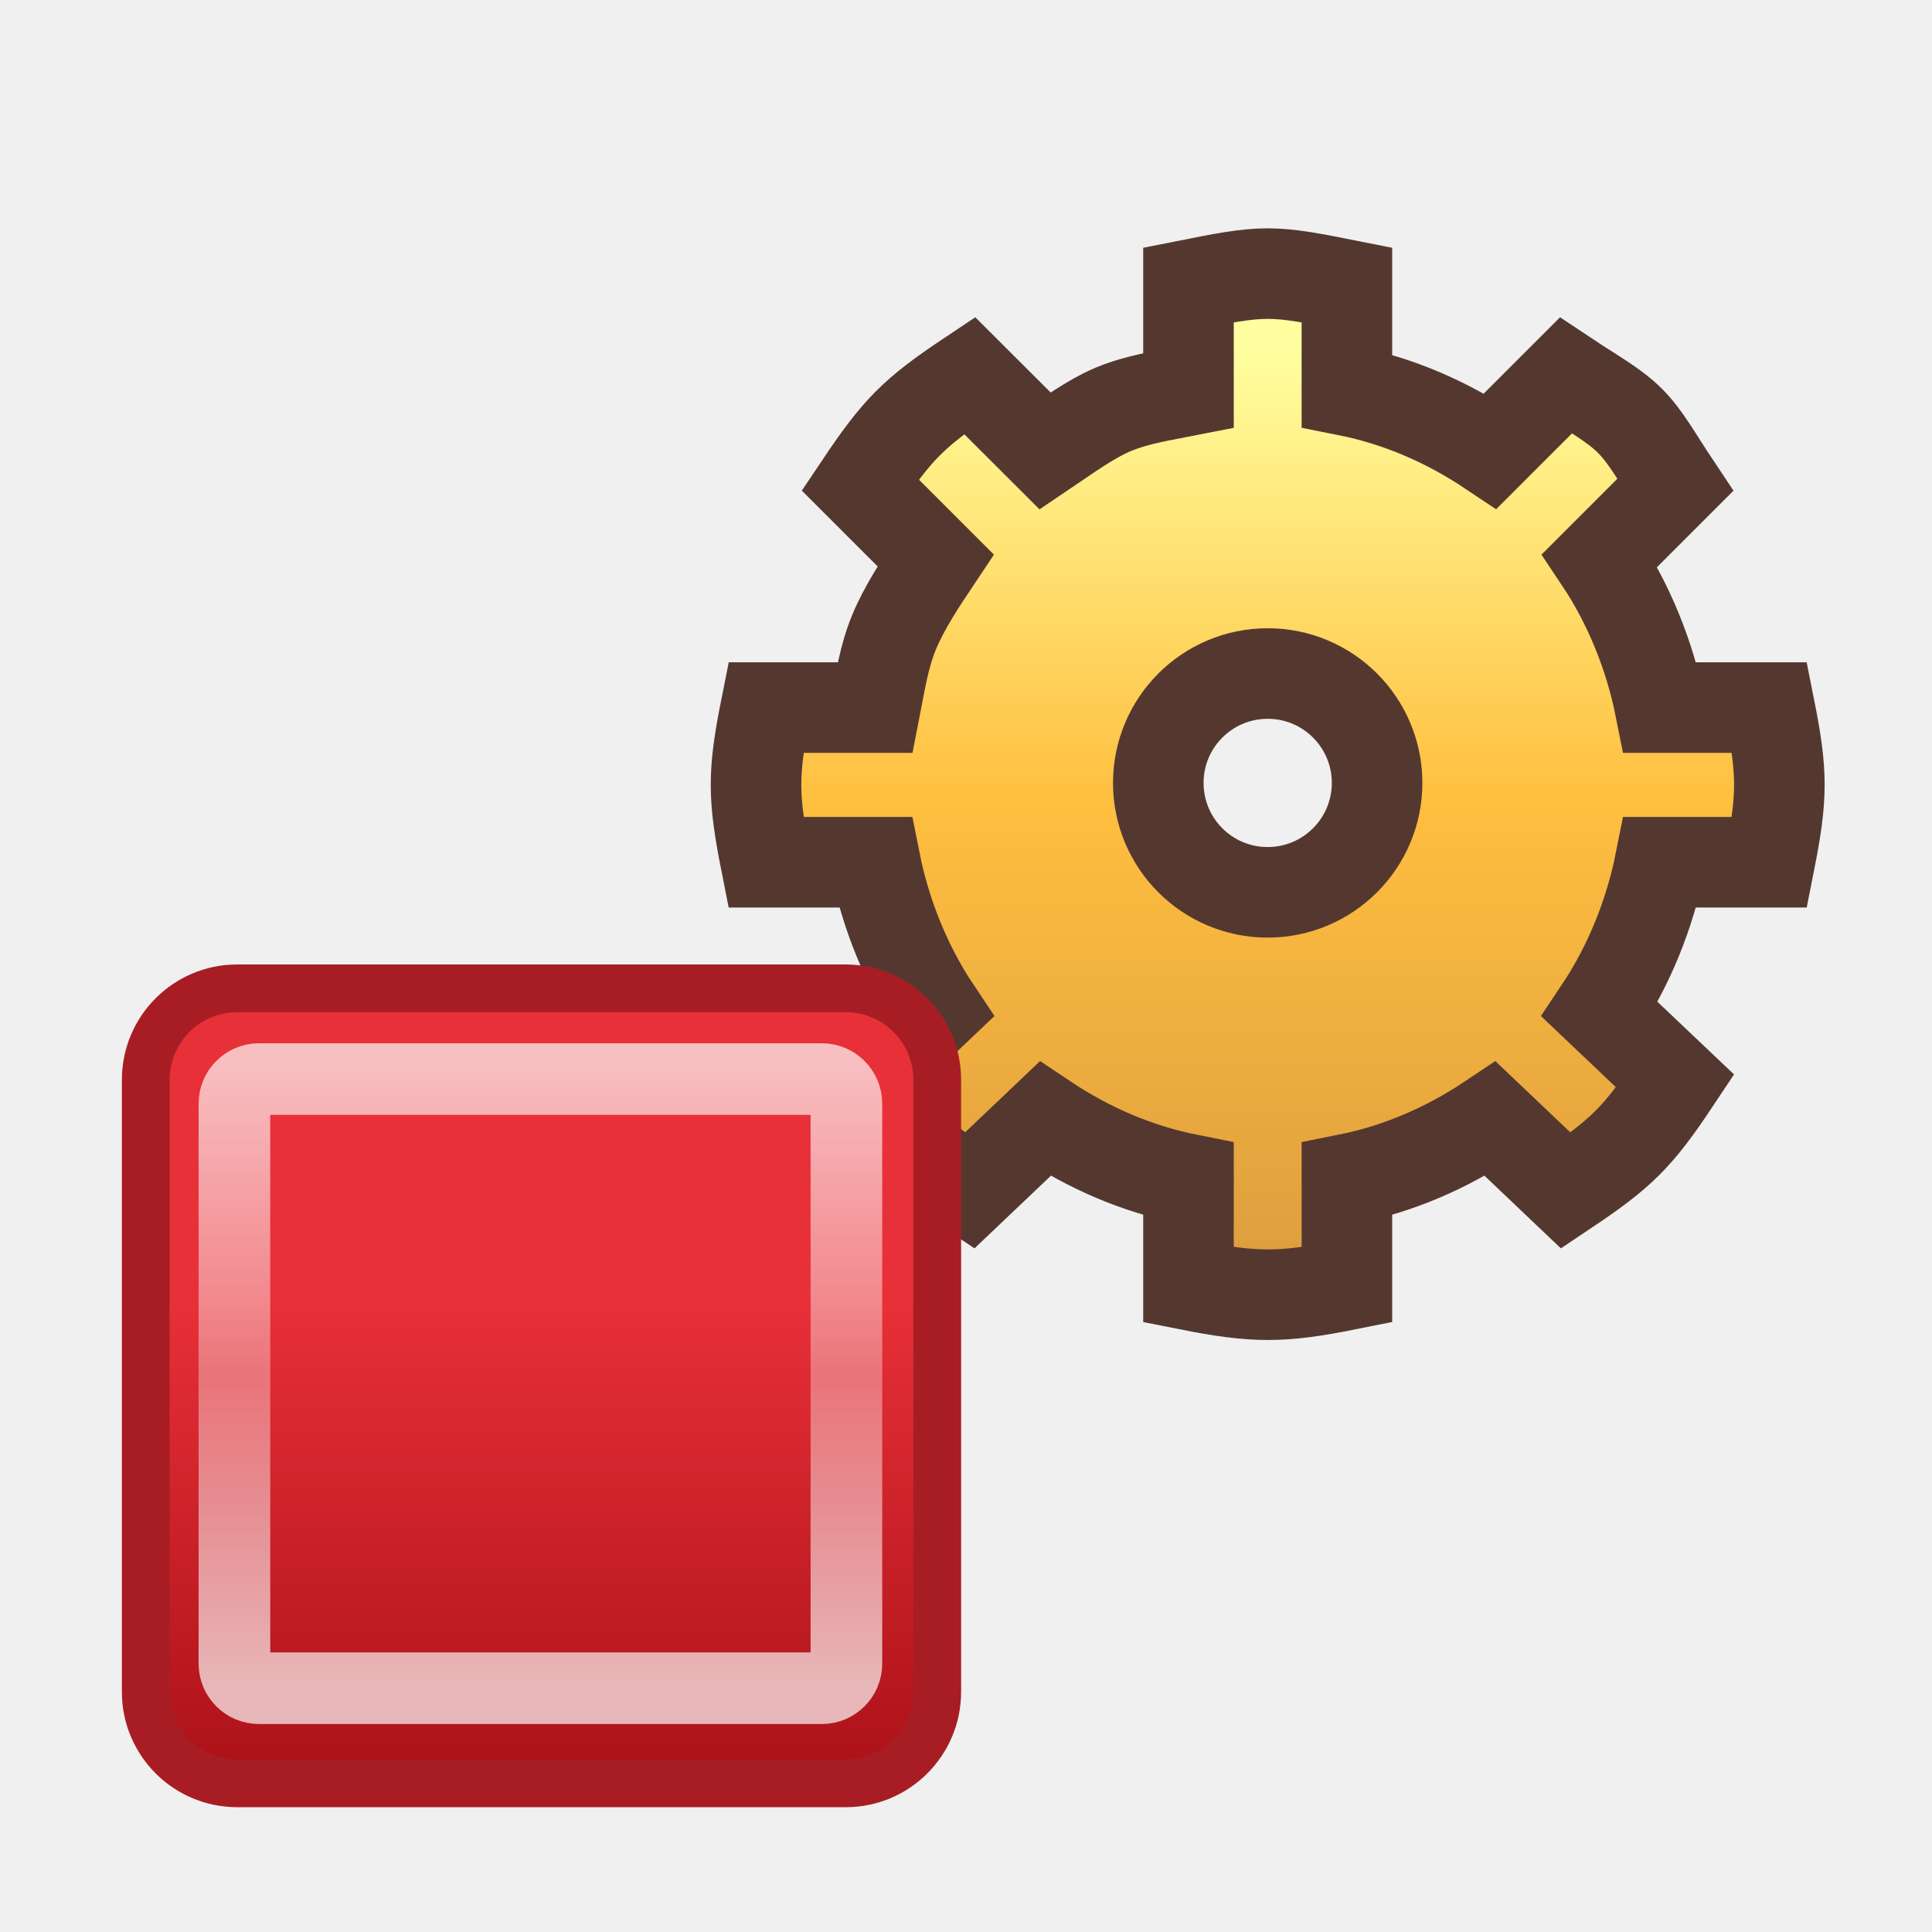
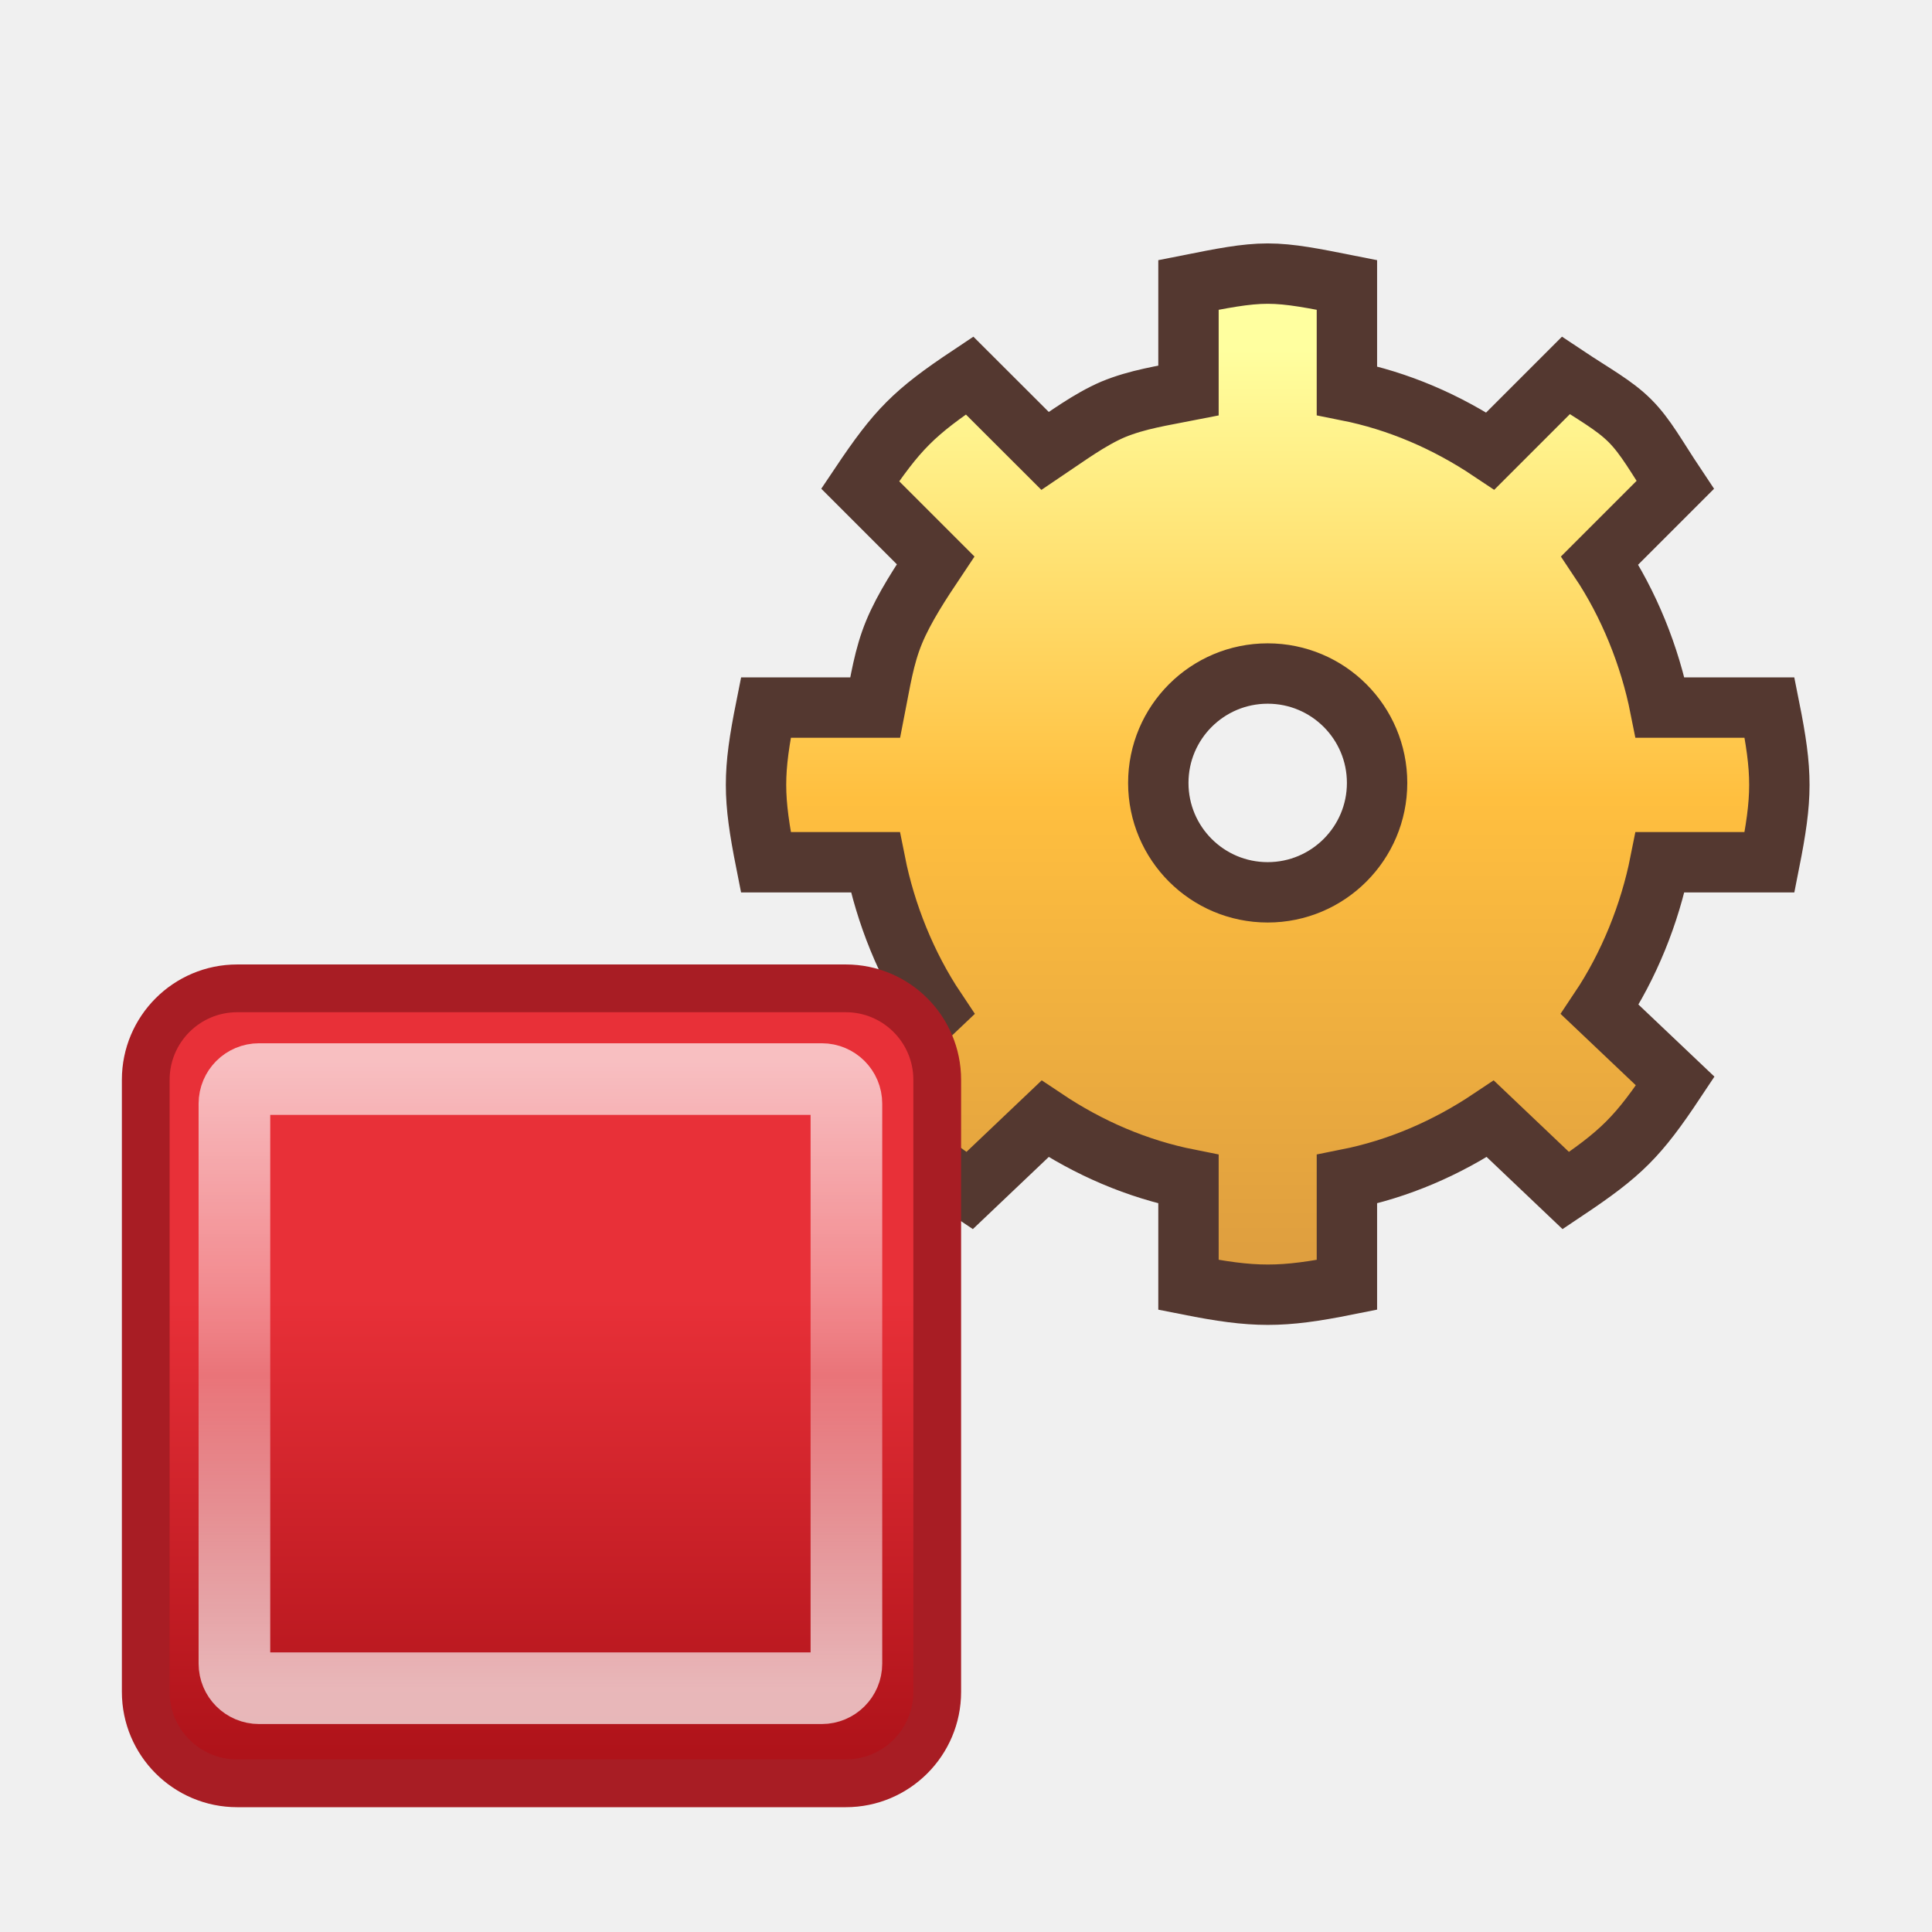
<svg xmlns="http://www.w3.org/2000/svg" xmlns:xlink="http://www.w3.org/1999/xlink" width="16" height="16" id="svg2" version="1.1">
  <defs id="defs4">
    <linearGradient gradientUnits="userSpaceOnUse" y2="1048.31" x2="7.501" y1="1040.394" x1="7.501" id="linearGradient4735" xlink:href="#linearGradient4729" />
    <linearGradient gradientUnits="userSpaceOnUse" y2="1049.088" x2="8.22" y1="1043.381" x1="8.22" id="linearGradient6648" xlink:href="#linearGradient6642" />
    <linearGradient id="linearGradient6642">
      <stop id="stop6644" offset="0" style="stop-color:#e83038;stop-opacity:1;" />
      <stop id="stop6646" offset="1" style="stop-color:#af131a;stop-opacity:1;" />
    </linearGradient>
    <linearGradient id="linearGradient4729">
      <stop id="stop4731" offset="0" style="stop-color:#ffffff;stop-opacity:1;" />
      <stop style="stop-color:#ffffff;stop-opacity:0.496;" offset="0.5" id="stop4737" />
      <stop id="stop4733" offset="1" style="stop-color:#ffffff;stop-opacity:1" />
    </linearGradient>
    <linearGradient gradientTransform="translate(-21,1035.879)" gradientUnits="userSpaceOnUse" y2="3.579" x2="35.169" y1="11.447" x1="35.169" id="linearGradient5297-3" xlink:href="#linearGradient5291-52" />
    <linearGradient gradientTransform="translate(-21,1035.879)" gradientUnits="userSpaceOnUse" y2="3.946" x2="31.544" y1="11.384" x1="31.544" id="linearGradient5287-2" xlink:href="#linearGradient5281-6" />
    <linearGradient id="linearGradient5281-6">
      <stop id="stop5283-8" offset="0" style="stop-color:#df9f3f;stop-opacity:1" />
      <stop style="stop-color:#ffbf3f;stop-opacity:1" offset="0.5" id="stop5289-8" />
      <stop id="stop5285-2" offset="1" style="stop-color:#ffff9f;stop-opacity:1" />
    </linearGradient>
    <linearGradient id="linearGradient5291-52">
      <stop id="stop5293-3" offset="0" style="stop-color:#543830;stop-opacity:1" />
      <stop id="stop5295-1" offset="1" style="stop-color:#543830;stop-opacity:1" />
    </linearGradient>
    <mask maskUnits="userSpaceOnUse" id="mask24783">
      <g style="fill:#ffffff;stroke:#ffffff;display:inline" id="g24785" transform="matrix(1.517091,0,0,1.517091,1.116561,-546.034)">
        <path id="path24787" d="m 10.469,1039.191 c -0.187,0 -0.384,0.04 -0.656,0.094 l 0,0.875 c -0.213,0.042 -0.422,0.072 -0.625,0.156 -0.194,0.083 -0.388,0.227 -0.562,0.344 L 8,1040.035 c -0.462,0.308 -0.597,0.445 -0.906,0.906 l 0.625,0.625 c -0.121,0.181 -0.26,0.391 -0.344,0.594 -0.084,0.203 -0.114,0.411 -0.156,0.625 l -0.906,0 c -0.109,0.545 -0.108,0.736 0,1.281 l 0.906,0 c 0.085,0.427 0.258,0.857 0.5,1.219 l -0.625,0.593 c 0.309,0.462 0.444,0.598 0.906,0.907 l 0.625,-0.594 c 0.362,0.242 0.761,0.415 1.188,0.5 l 0,0.875 c 0.545,0.108 0.768,0.109 1.312,0 l 0,-0.875 c 0.427,-0.085 0.826,-0.258 1.188,-0.5 l 0.625,0.594 c 0.462,-0.309 0.598,-0.444 0.906,-0.907 l -0.625,-0.593 c 0.242,-0.362 0.415,-0.792 0.5,-1.219 l 0.906,0 c 0.108,-0.545 0.109,-0.736 0,-1.281 l -0.906,0 c -0.085,-0.427 -0.258,-0.857 -0.5,-1.219 l 0.625,-0.625 c -0.154,-0.231 -0.243,-0.399 -0.375,-0.531 -0.132,-0.132 -0.3,-0.221 -0.531,-0.375 l -0.625,0.625 c -0.362,-0.242 -0.761,-0.415 -1.188,-0.5 l 0,-0.875 c -0.272,-0.054 -0.469,-0.094 -0.656,-0.094 z m 0,3.312 c 0.501,0 0.906,0.406 0.906,0.906 0,0.5 -0.406,0.906 -0.906,0.906 -0.501,0 -0.906,-0.406 -0.906,-0.906 0,-0.501 0.406,-0.906 0.906,-0.906 z" style="fill:#ffffff;fill-opacity:1;stroke:#ffffff;stroke-width:0.5;stroke-miterlimit:4;stroke-opacity:1;stroke-dasharray:none;display:inline" />
      </g>
    </mask>
    <filter id="filter25567" x="-0.18" width="1.361" y="-0.18" height="1.359">
      <feGaussianBlur stdDeviation="0.747" id="feGaussianBlur25569" />
    </filter>
  </defs>
  <g id="layer1" style="display:inline" transform="translate(0,-1036.362)">
    <g style="display:inline" id="layer1-2" transform="translate(0.029507,-0.5630817)">
-       <path id="path4059-7-6-6-6" d="m 10.469,1039.191 c -0.187,0 -0.384,0.04 -0.656,0.094 l 0,0.875 c -0.213,0.042 -0.422,0.072 -0.625,0.156 -0.194,0.083 -0.388,0.227 -0.562,0.344 L 8,1040.035 c -0.462,0.308 -0.597,0.445 -0.906,0.906 l 0.625,0.625 c -0.121,0.181 -0.26,0.391 -0.344,0.594 -0.084,0.203 -0.114,0.411 -0.156,0.625 l -0.906,0 c -0.109,0.545 -0.108,0.736 0,1.281 l 0.906,0 c 0.085,0.427 0.258,0.857 0.5,1.219 l -0.625,0.593 c 0.309,0.462 0.444,0.598 0.906,0.907 l 0.625,-0.594 c 0.362,0.242 0.761,0.415 1.188,0.5 l 0,0.875 c 0.545,0.108 0.768,0.109 1.312,0 l 0,-0.875 c 0.427,-0.085 0.826,-0.258 1.188,-0.5 l 0.625,0.594 c 0.462,-0.309 0.598,-0.444 0.906,-0.907 l -0.625,-0.593 c 0.242,-0.362 0.415,-0.792 0.5,-1.219 l 0.906,0 c 0.108,-0.545 0.109,-0.736 0,-1.281 l -0.906,0 c -0.085,-0.427 -0.258,-0.857 -0.5,-1.219 l 0.625,-0.625 c -0.154,-0.231 -0.243,-0.399 -0.375,-0.531 -0.132,-0.132 -0.3,-0.221 -0.531,-0.375 l -0.625,0.625 c -0.362,-0.242 -0.761,-0.415 -1.188,-0.5 l 0,-0.875 c -0.272,-0.054 -0.469,-0.094 -0.656,-0.094 z m 0,3.312 c 0.501,0 0.906,0.406 0.906,0.906 0,0.5 -0.406,0.906 -0.906,0.906 -0.501,0 -0.906,-0.406 -0.906,-0.906 0,-0.501 0.406,-0.906 0.906,-0.906 z" style="fill:url(#linearGradient5287-2);fill-opacity:1;stroke:url(#linearGradient5297-3);stroke-width:0.75;stroke-miterlimit:4;stroke-opacity:1;stroke-dasharray:none;display:inline" />
+       <path id="path4059-7-6-6-6" d="m 10.469,1039.191 c -0.187,0 -0.384,0.04 -0.656,0.094 l 0,0.875 c -0.213,0.042 -0.422,0.072 -0.625,0.156 -0.194,0.083 -0.388,0.227 -0.562,0.344 L 8,1040.035 c -0.462,0.308 -0.597,0.445 -0.906,0.906 l 0.625,0.625 c -0.121,0.181 -0.26,0.391 -0.344,0.594 -0.084,0.203 -0.114,0.411 -0.156,0.625 l -0.906,0 c -0.109,0.545 -0.108,0.736 0,1.281 l 0.906,0 c 0.085,0.427 0.258,0.857 0.5,1.219 l -0.625,0.593 c 0.309,0.462 0.444,0.598 0.906,0.907 l 0.625,-0.594 c 0.362,0.242 0.761,0.415 1.188,0.5 l 0,0.875 c 0.545,0.108 0.768,0.109 1.312,0 l 0,-0.875 c 0.427,-0.085 0.826,-0.258 1.188,-0.5 l 0.625,0.594 c 0.462,-0.309 0.598,-0.444 0.906,-0.907 l -0.625,-0.593 c 0.242,-0.362 0.415,-0.792 0.5,-1.219 l 0.906,0 c 0.108,-0.545 0.109,-0.736 0,-1.281 l -0.906,0 c -0.085,-0.427 -0.258,-0.857 -0.5,-1.219 l 0.625,-0.625 c -0.154,-0.231 -0.243,-0.399 -0.375,-0.531 -0.132,-0.132 -0.3,-0.221 -0.531,-0.375 l -0.625,0.625 c -0.362,-0.242 -0.761,-0.415 -1.188,-0.5 l 0,-0.875 c -0.272,-0.054 -0.469,-0.094 -0.656,-0.094 z m 0,3.312 c 0.501,0 0.906,0.406 0.906,0.906 0,0.5 -0.406,0.906 -0.906,0.906 -0.501,0 -0.906,-0.406 -0.906,-0.906 0,-0.501 0.406,-0.906 0.906,-0.906 z" style="fill:url(#linearGradient5287-2);fill-opacity:1;stroke:url(#linearGradient5297-3);stroke-width:0.5;stroke-miterlimit:4;stroke-opacity:1;stroke-dasharray:none;display:inline" />
    </g>
    <g style="display:inline;fill:#ffffff;stroke:#ffffff" id="layer1-3-3" transform="matrix(0.6591563,0,0,0.6591563,-0.7064809,359.3587)" mask="url(#mask24783)">
      <g id="g24789" style="filter:url(#filter25567);stroke:#ffffff;stroke-width:1.517;stroke-miterlimit:4;stroke-dasharray:none">
        <g transform="matrix(0.279033,0,0,0.279033,-100.5321,912.079)" style="display:inline;fill:#ffffff;stroke:#ffffff;stroke-width:5.437;stroke-miterlimit:4;stroke-dasharray:none" id="g11331-3-1-1-8">
          <g id="g13408-8-0" style="fill:#ffffff;fill-opacity:1;stroke:#ffffff;stroke-opacity:1;stroke-width:5.437;stroke-miterlimit:4;stroke-dasharray:none" />
        </g>
        <rect style="font-size:13.589px;font-style:normal;font-weight:normal;line-height:125%;letter-spacing:0px;word-spacing:0px;color:#000000;fill:#ffffff;fill-opacity:1;fill-rule:nonzero;stroke:#ffffff;stroke-width:1.517;stroke-miterlimit:4;stroke-opacity:1;stroke-dasharray:none;marker:none;visibility:visible;display:inline;overflow:visible;enable-background:accumulate;font-family:Sans" id="rect6562-5" width="9.944" height="9.988" x="2.903" y="1039.493" rx="1.149" ry="1.149" />
        <rect style="font-size:13.589px;font-style:normal;font-weight:normal;line-height:125%;letter-spacing:0px;word-spacing:0px;color:#000000;fill:#ffffff;stroke:#ffffff;stroke-width:1.517;stroke-miterlimit:4;stroke-opacity:0.692;stroke-dasharray:none;marker:none;visibility:visible;display:inline;overflow:visible;enable-background:accumulate;font-family:Sans" id="rect6562-9-6" width="7.689" height="7.653" x="4.017" y="1040.633" rx="0.309" ry="0.309" />
      </g>
    </g>
    <g style="display:inline" id="layer1-3" transform="matrix(0.6591563,0,0,0.6591563,-0.7064809,359.3587)">
      <g id="g11331-3-1-1" style="display:inline" transform="matrix(0.279033,0,0,0.279033,-100.5321,912.079)">
        <g style="fill:#737986;fill-opacity:1;stroke:#595e68;stroke-opacity:1" id="g13408-8" />
      </g>
      <rect ry="1.149" rx="1.149" y="1039.493" x="2.903" height="9.988" width="9.944" id="rect6562" style="font-size:13.589px;font-style:normal;font-weight:normal;line-height:125%;letter-spacing:0px;word-spacing:0px;color:#000000;fill:url(#linearGradient6648);fill-opacity:1;fill-rule:nonzero;stroke:#a81d24;stroke-width:0.6;stroke-miterlimit:4;stroke-opacity:1;stroke-dasharray:none;marker:none;visibility:visible;display:inline;overflow:visible;enable-background:accumulate;font-family:Sans" />
      <rect ry="0.309" rx="0.309" y="1040.633" x="4.017" height="7.653" width="7.689" id="rect6562-9" style="font-size:13.589px;font-style:normal;font-weight:normal;line-height:125%;letter-spacing:0px;word-spacing:0px;color:#000000;fill:none;stroke:url(#linearGradient4735);stroke-width:0.9;stroke-miterlimit:4;stroke-opacity:0.692;stroke-dasharray:none;marker:none;visibility:visible;display:inline;overflow:visible;enable-background:accumulate;font-family:Sans" />
    </g>
  </g>
</svg>
